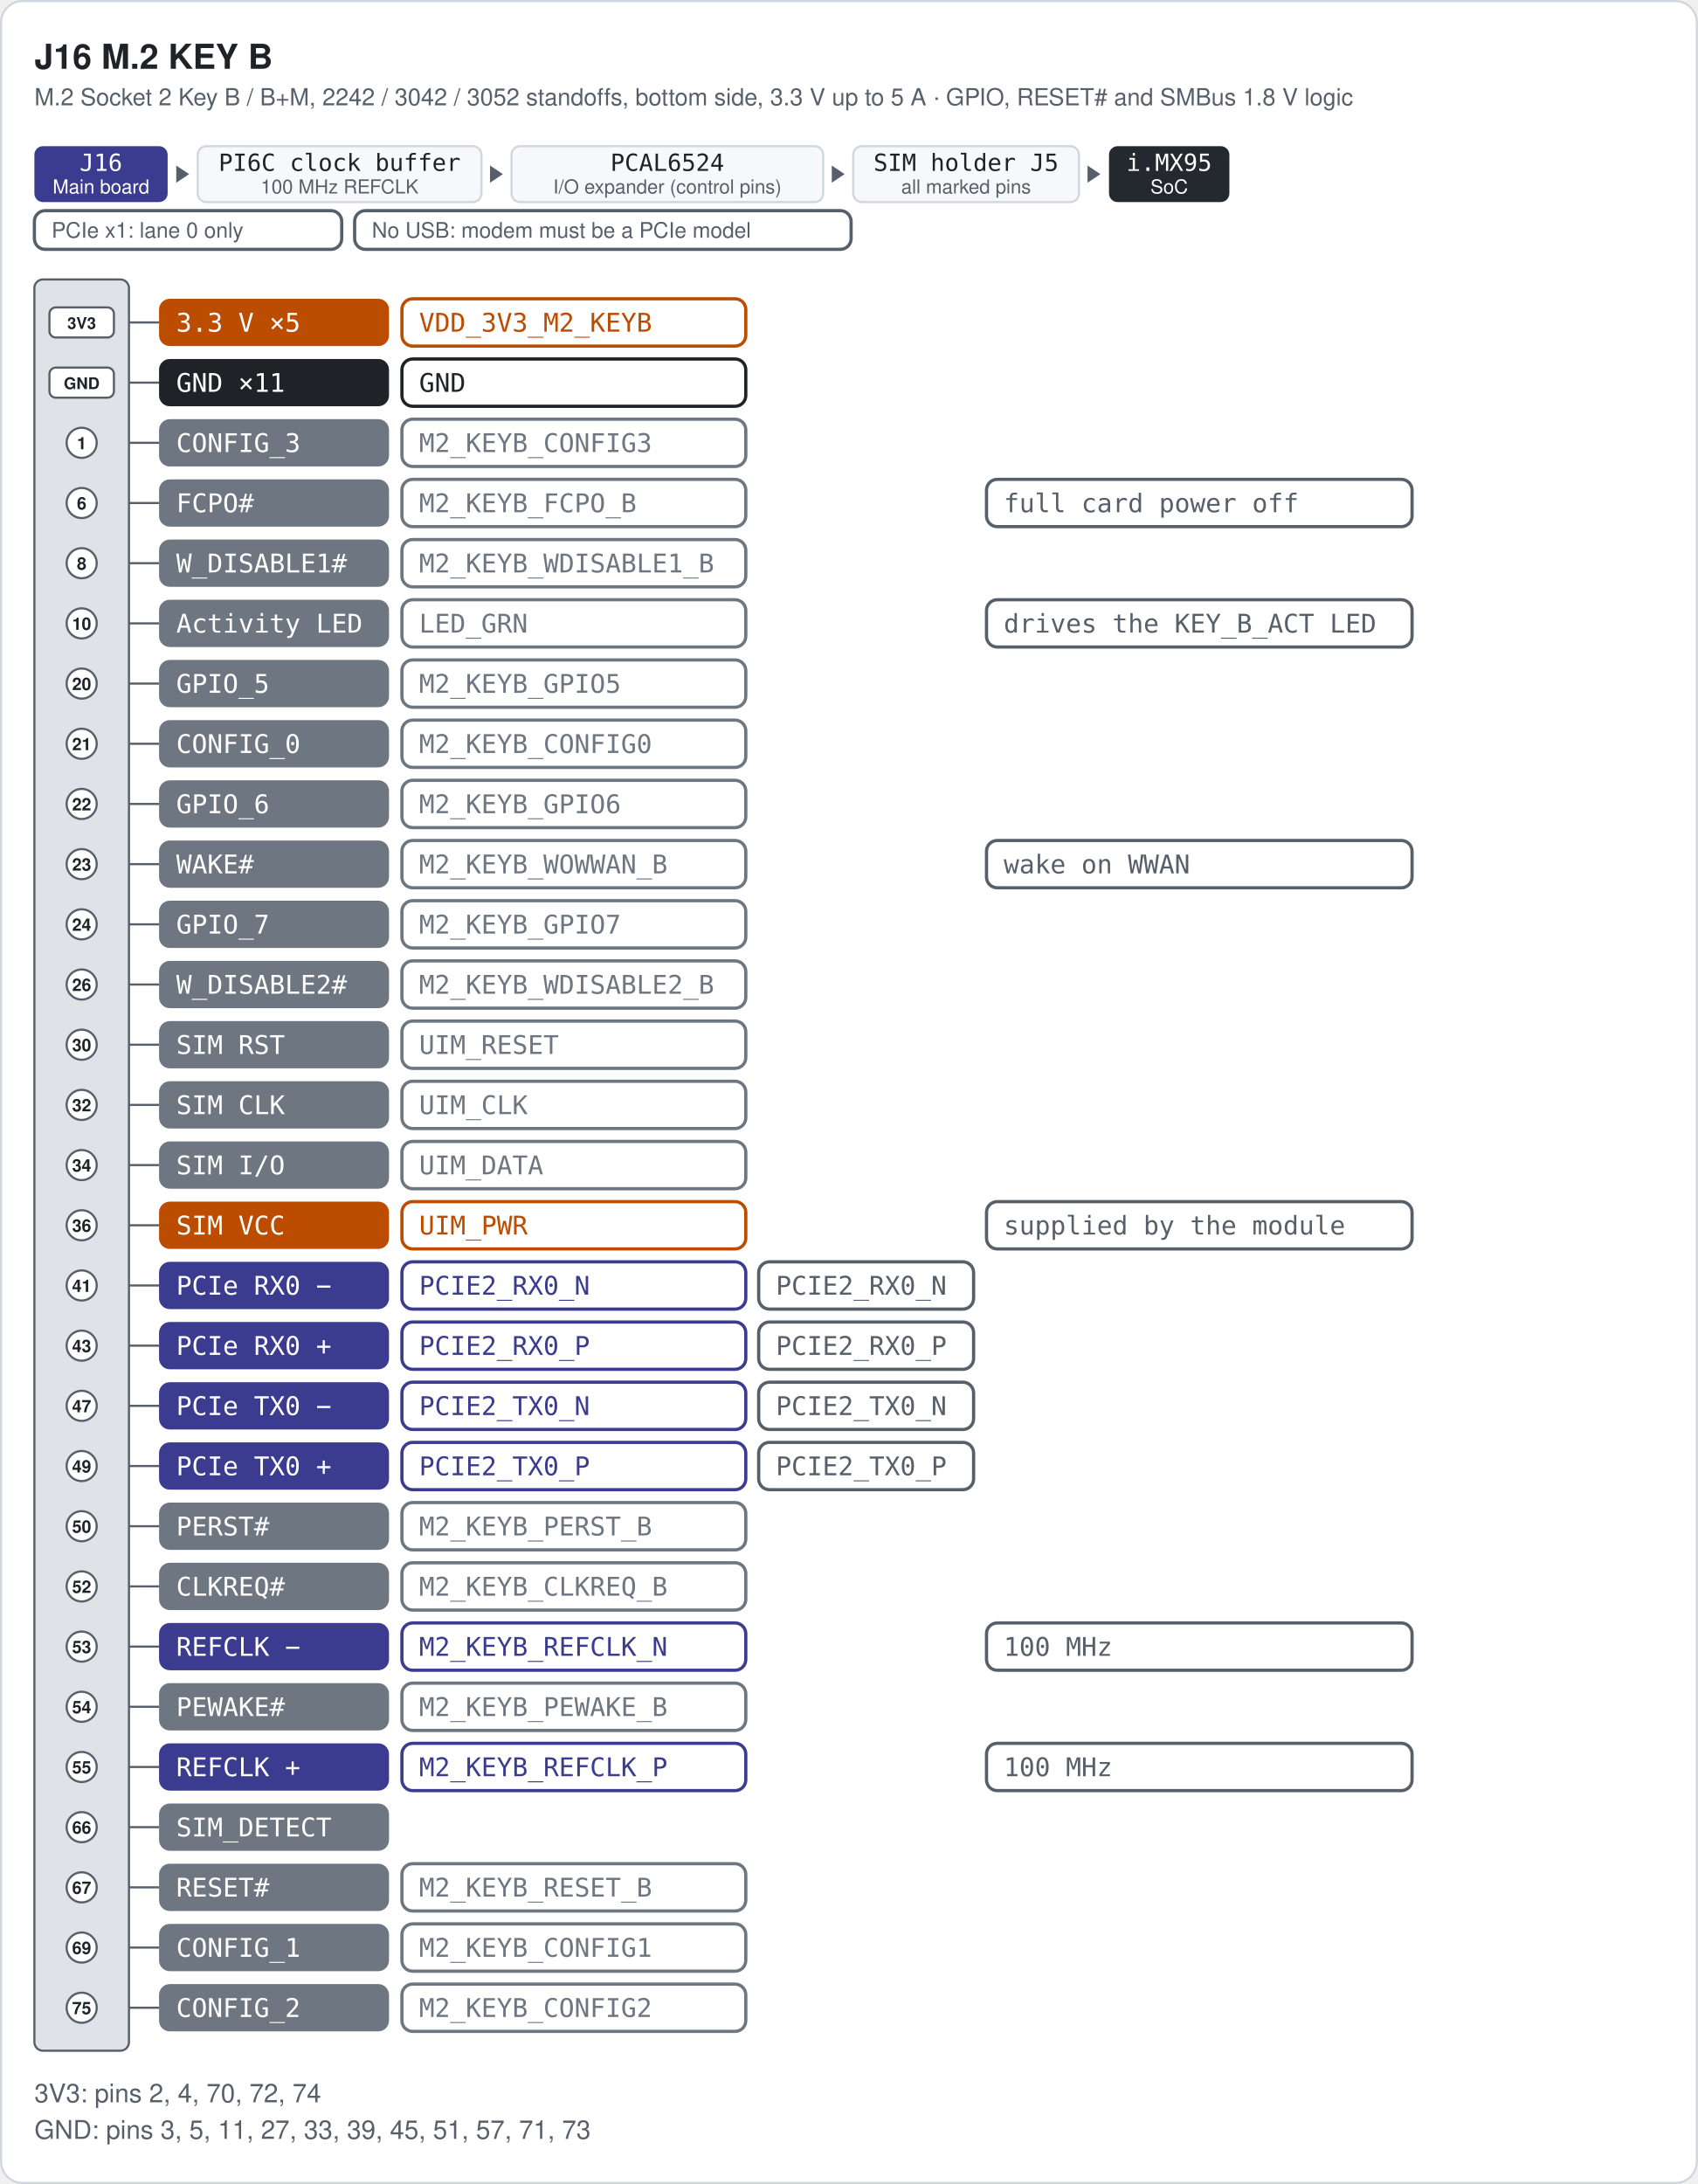
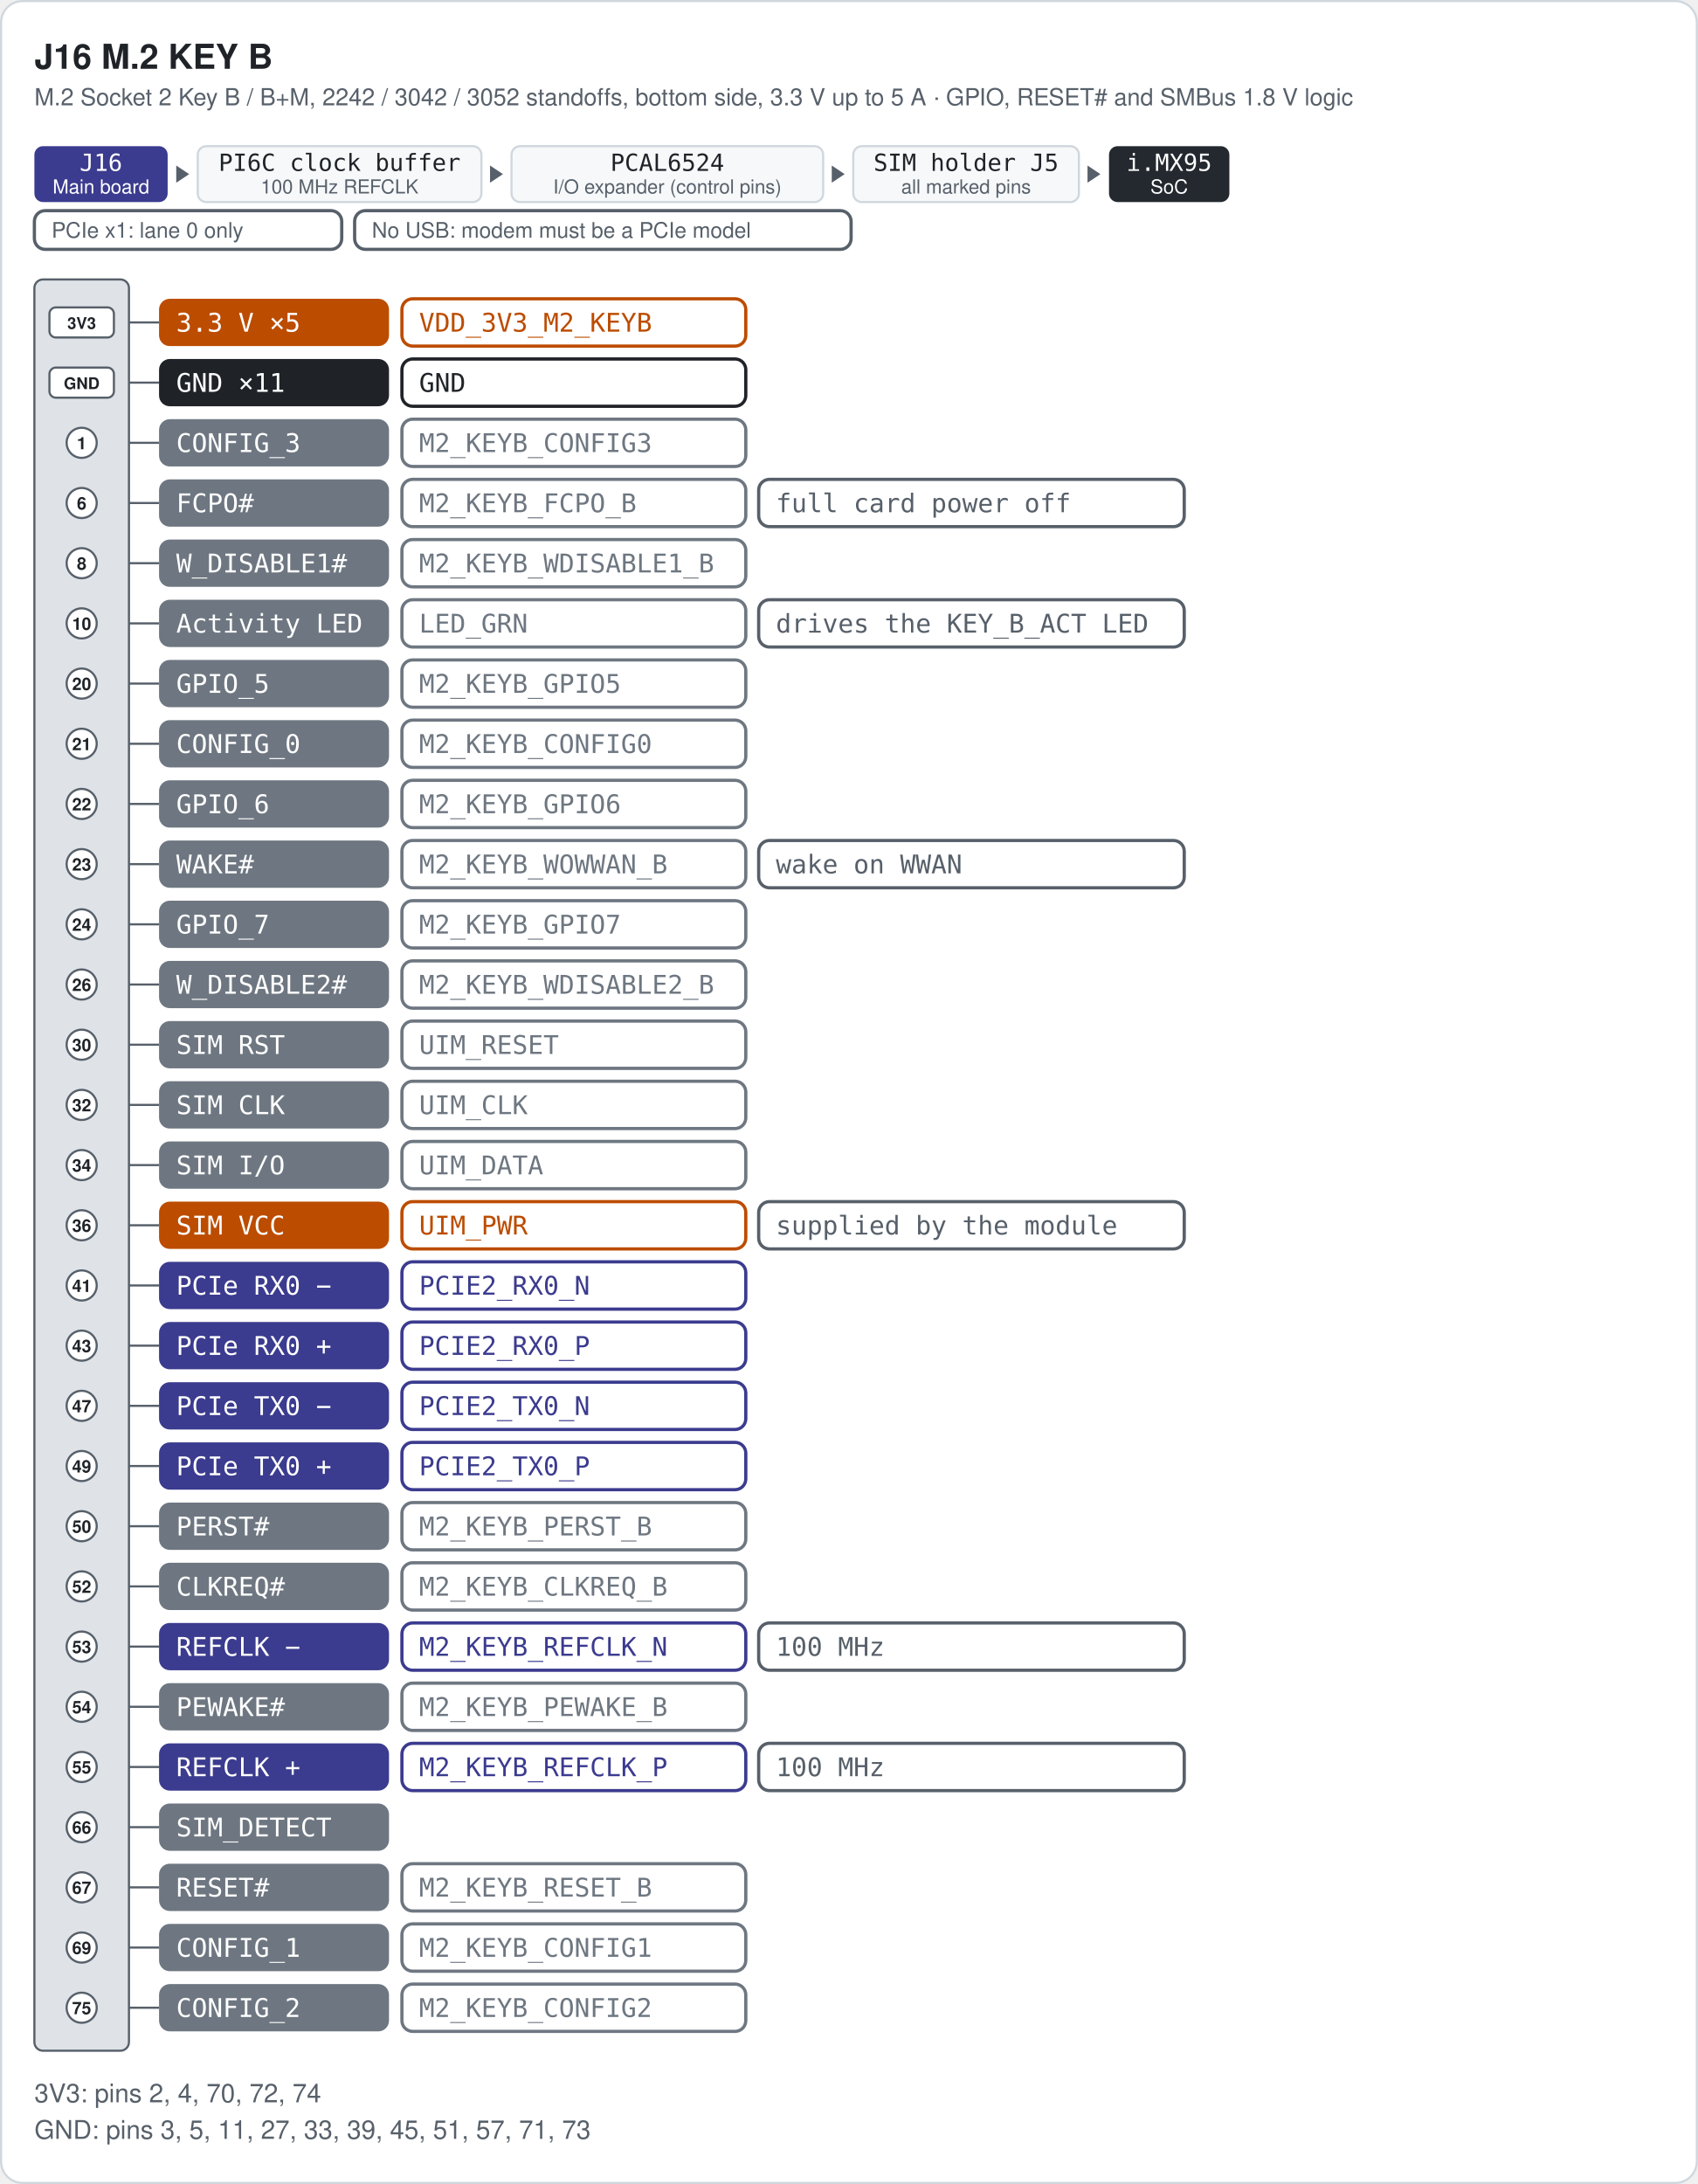
<svg xmlns="http://www.w3.org/2000/svg" width="790" height="1016" viewBox="0 0 790 1016" data-theme="light" data-conn="main/J16" data-cat="pcie" data-fill="#3b3b8f" data-heading="main-j16-m2-key-b">
  <rect x="0.5" y="0.5" width="789" height="1015" rx="10" fill="#ffffff" stroke="#d0d7de" />
  <text x="16" y="32" font-family="'IBM Plex Sans', -apple-system, 'Segoe UI', Helvetica, Arial, sans-serif" font-size="16" font-weight="700" fill="#1f2328">J16 M.2 KEY B</text>
  <text x="16" y="49" font-family="'IBM Plex Sans', -apple-system, 'Segoe UI', Helvetica, Arial, sans-serif" font-size="11" fill="#57606a">M.2 Socket 2 Key B / B+M, 2242 / 3042 / 3052 standoffs, bottom side, 3.3 V up to 5 A · GPIO, RESET# and SMBus 1.8 V logic</text>
  <rect x="16" y="68" width="62" height="26" rx="4" fill="#3b3b8f" />
  <text x="47.0" y="79.5" text-anchor="middle" font-family="'IBM Plex Mono', ui-monospace, SFMono-Regular, Menlo, Consolas, monospace" font-size="11" font-weight="500" fill="#ffffff">J16</text>
  <text x="47.0" y="90" text-anchor="middle" font-family="'IBM Plex Sans', -apple-system, 'Segoe UI', Helvetica, Arial, sans-serif" font-size="9" fill="#ffffff">Main board</text>
  <path d="M82 77 l6 4 l-6 4z" fill="#57606a" />
  <rect x="92" y="68" width="132" height="26" rx="4" fill="#f6f8fa" stroke="#d0d7de" />
  <text x="158.0" y="79.5" text-anchor="middle" font-family="'IBM Plex Mono', ui-monospace, SFMono-Regular, Menlo, Consolas, monospace" font-size="11" font-weight="500" fill="#1f2328">PI6C clock buffer</text>
  <text x="158.0" y="90" text-anchor="middle" font-family="'IBM Plex Sans', -apple-system, 'Segoe UI', Helvetica, Arial, sans-serif" font-size="9" fill="#57606a">100 MHz REFCLK</text>
  <path d="M228 77 l6 4 l-6 4z" fill="#57606a" />
  <rect x="238" y="68" width="145" height="26" rx="4" fill="#f6f8fa" stroke="#d0d7de" />
  <text x="310.5" y="79.5" text-anchor="middle" font-family="'IBM Plex Mono', ui-monospace, SFMono-Regular, Menlo, Consolas, monospace" font-size="11" font-weight="500" fill="#1f2328">PCAL6524</text>
  <text x="310.5" y="90" text-anchor="middle" font-family="'IBM Plex Sans', -apple-system, 'Segoe UI', Helvetica, Arial, sans-serif" font-size="9" fill="#57606a">I/O expander (control pins)</text>
  <path d="M387 77 l6 4 l-6 4z" fill="#57606a" />
  <rect x="397" y="68" width="105" height="26" rx="4" fill="#f6f8fa" stroke="#d0d7de" />
  <text x="449.5" y="79.5" text-anchor="middle" font-family="'IBM Plex Mono', ui-monospace, SFMono-Regular, Menlo, Consolas, monospace" font-size="11" font-weight="500" fill="#1f2328">SIM holder J5</text>
  <text x="449.5" y="90" text-anchor="middle" font-family="'IBM Plex Sans', -apple-system, 'Segoe UI', Helvetica, Arial, sans-serif" font-size="9" fill="#57606a">all marked pins</text>
  <path d="M506 77 l6 4 l-6 4z" fill="#57606a" />
  <rect x="516" y="68" width="56" height="26" rx="4" fill="#24292f" />
  <text x="544.0" y="79.5" text-anchor="middle" font-family="'IBM Plex Mono', ui-monospace, SFMono-Regular, Menlo, Consolas, monospace" font-size="11" font-weight="500" fill="#ffffff">i.MX95</text>
  <text x="544.0" y="90" text-anchor="middle" font-family="'IBM Plex Sans', -apple-system, 'Segoe UI', Helvetica, Arial, sans-serif" font-size="9" fill="#ffffff">SoC</text>
  <rect x="16" y="98" width="143" height="18" rx="5" fill="none" stroke="#57606a" stroke-width="1.5" />
  <text x="24" y="110.6" font-family="'IBM Plex Sans', -apple-system, 'Segoe UI', Helvetica, Arial, sans-serif" font-size="10" font-weight="500" fill="#57606a">PCIe x1: lane 0 only</text>
  <rect x="165" y="98" width="231" height="18" rx="5" fill="none" stroke="#57606a" stroke-width="1.5" />
  <text x="173" y="110.6" font-family="'IBM Plex Sans', -apple-system, 'Segoe UI', Helvetica, Arial, sans-serif" font-size="10" font-weight="500" fill="#57606a">No USB: modem must be a PCIe model</text>
  <rect x="16" y="130" width="44" height="824" rx="4" fill="#dfe3e8" stroke="#57606a" />
  <g id="main-J16-pin-3V3" data-pin="3V3">
    <rect x="23.0" y="143.0" width="30" height="14" rx="3" fill="#ffffff" stroke="#57606a" />
    <text x="38.0" y="153.0" text-anchor="middle" font-family="'IBM Plex Sans', -apple-system, 'Segoe UI', Helvetica, Arial, sans-serif" font-size="7.5" font-weight="700" fill="#1f2328">3V3</text>
    <line x1="60" y1="150.0" x2="74" y2="150.0" stroke="#57606a" stroke-width="1" />
    <rect x="74" y="139.0" width="107" height="22" rx="5" fill="#bc4c00" />
    <text x="82" y="154.3" font-family="'IBM Plex Mono', ui-monospace, SFMono-Regular, Menlo, Consolas, monospace" font-size="12" font-weight="500" fill="#ffffff">3.3 V ×5</text>
    <rect x="187" y="139.0" width="160" height="22" rx="5" fill="none" stroke="#bc4c00" stroke-width="1.5" />
    <text x="195" y="154.3" font-family="'IBM Plex Mono', ui-monospace, SFMono-Regular, Menlo, Consolas, monospace" font-size="12" font-weight="500" fill="#bc4c00">VDD_3V3_M2_KEYB</text>
  </g>
  <g id="main-J16-pin-GND" data-pin="GND">
    <rect x="23.0" y="171.0" width="30" height="14" rx="3" fill="#ffffff" stroke="#57606a" />
    <text x="38.0" y="181.0" text-anchor="middle" font-family="'IBM Plex Sans', -apple-system, 'Segoe UI', Helvetica, Arial, sans-serif" font-size="7.5" font-weight="700" fill="#1f2328">GND</text>
    <line x1="60" y1="178.0" x2="74" y2="178.0" stroke="#57606a" stroke-width="1" />
    <rect x="74" y="167.0" width="107" height="22" rx="5" fill="#1f2328" />
    <text x="82" y="182.3" font-family="'IBM Plex Mono', ui-monospace, SFMono-Regular, Menlo, Consolas, monospace" font-size="12" font-weight="500" fill="#ffffff">GND ×11</text>
    <rect x="187" y="167.0" width="160" height="22" rx="5" fill="none" stroke="#1f2328" stroke-width="1.5" />
    <text x="195" y="182.3" font-family="'IBM Plex Mono', ui-monospace, SFMono-Regular, Menlo, Consolas, monospace" font-size="12" font-weight="500" fill="#1f2328">GND</text>
  </g>
  <g id="main-J16-pin-1" data-pin="1">
    <circle cx="38.0" cy="206.0" r="7" fill="#ffffff" stroke="#57606a" />
    <text x="38.0" y="209.0" text-anchor="middle" font-family="'IBM Plex Sans', -apple-system, 'Segoe UI', Helvetica, Arial, sans-serif" font-size="8" font-weight="600" fill="#1f2328">1</text>
    <line x1="60" y1="206.0" x2="74" y2="206.0" stroke="#57606a" stroke-width="1" />
    <rect x="74" y="195.0" width="107" height="22" rx="5" fill="#6e7781" />
    <text x="82" y="210.3" font-family="'IBM Plex Mono', ui-monospace, SFMono-Regular, Menlo, Consolas, monospace" font-size="12" font-weight="500" fill="#ffffff">CONFIG_3</text>
    <rect x="187" y="195.0" width="160" height="22" rx="5" fill="none" stroke="#6e7781" stroke-width="1.5" />
    <text x="195" y="210.3" font-family="'IBM Plex Mono', ui-monospace, SFMono-Regular, Menlo, Consolas, monospace" font-size="12" font-weight="500" fill="#6e7781">M2_KEYB_CONFIG3</text>
  </g>
  <g id="main-J16-pin-6" data-pin="6">
    <circle cx="38.0" cy="234.0" r="7" fill="#ffffff" stroke="#57606a" />
    <text x="38.0" y="237.0" text-anchor="middle" font-family="'IBM Plex Sans', -apple-system, 'Segoe UI', Helvetica, Arial, sans-serif" font-size="8" font-weight="600" fill="#1f2328">6</text>
    <line x1="60" y1="234.0" x2="74" y2="234.0" stroke="#57606a" stroke-width="1" />
    <rect x="74" y="223.0" width="107" height="22" rx="5" fill="#6e7781" />
    <text x="82" y="238.3" font-family="'IBM Plex Mono', ui-monospace, SFMono-Regular, Menlo, Consolas, monospace" font-size="12" font-weight="500" fill="#ffffff">FCPO#</text>
    <rect x="187" y="223.0" width="160" height="22" rx="5" fill="none" stroke="#6e7781" stroke-width="1.5" />
    <text x="195" y="238.3" font-family="'IBM Plex Mono', ui-monospace, SFMono-Regular, Menlo, Consolas, monospace" font-size="12" font-weight="500" fill="#6e7781">M2_KEYB_FCPO_B</text>
-     <rect x="459" y="223.0" width="198" height="22" rx="5" fill="none" stroke="#57606a" stroke-width="1.5" />
-     <text x="467" y="238.3" font-family="'IBM Plex Mono', ui-monospace, SFMono-Regular, Menlo, Consolas, monospace" font-size="12" font-weight="500" fill="#57606a">full card power off</text>
+     <rect x="353" y="223.0" width="198" height="22" rx="5" fill="none" stroke="#57606a" stroke-width="1.5" />
+     <text x="361" y="238.3" font-family="'IBM Plex Mono', ui-monospace, SFMono-Regular, Menlo, Consolas, monospace" font-size="12" font-weight="500" fill="#57606a">full card power off</text>
  </g>
  <g id="main-J16-pin-8" data-pin="8">
    <circle cx="38.0" cy="262.0" r="7" fill="#ffffff" stroke="#57606a" />
    <text x="38.0" y="265.0" text-anchor="middle" font-family="'IBM Plex Sans', -apple-system, 'Segoe UI', Helvetica, Arial, sans-serif" font-size="8" font-weight="600" fill="#1f2328">8</text>
    <line x1="60" y1="262.0" x2="74" y2="262.0" stroke="#57606a" stroke-width="1" />
    <rect x="74" y="251.0" width="107" height="22" rx="5" fill="#6e7781" />
    <text x="82" y="266.3" font-family="'IBM Plex Mono', ui-monospace, SFMono-Regular, Menlo, Consolas, monospace" font-size="12" font-weight="500" fill="#ffffff">W_DISABLE1#</text>
    <rect x="187" y="251.0" width="160" height="22" rx="5" fill="none" stroke="#6e7781" stroke-width="1.5" />
    <text x="195" y="266.3" font-family="'IBM Plex Mono', ui-monospace, SFMono-Regular, Menlo, Consolas, monospace" font-size="12" font-weight="500" fill="#6e7781">M2_KEYB_WDISABLE1_B</text>
  </g>
  <g id="main-J16-pin-10" data-pin="10">
    <circle cx="38.0" cy="290.0" r="7" fill="#ffffff" stroke="#57606a" />
    <text x="38.0" y="293.0" text-anchor="middle" font-family="'IBM Plex Sans', -apple-system, 'Segoe UI', Helvetica, Arial, sans-serif" font-size="8" font-weight="600" fill="#1f2328">10</text>
    <line x1="60" y1="290.0" x2="74" y2="290.0" stroke="#57606a" stroke-width="1" />
    <rect x="74" y="279.0" width="107" height="22" rx="5" fill="#6e7781" />
    <text x="82" y="294.3" font-family="'IBM Plex Mono', ui-monospace, SFMono-Regular, Menlo, Consolas, monospace" font-size="12" font-weight="500" fill="#ffffff">Activity LED</text>
    <rect x="187" y="279.0" width="160" height="22" rx="5" fill="none" stroke="#6e7781" stroke-width="1.5" />
    <text x="195" y="294.3" font-family="'IBM Plex Mono', ui-monospace, SFMono-Regular, Menlo, Consolas, monospace" font-size="12" font-weight="500" fill="#6e7781">LED_GRN</text>
-     <rect x="459" y="279.0" width="198" height="22" rx="5" fill="none" stroke="#57606a" stroke-width="1.5" />
-     <text x="467" y="294.3" font-family="'IBM Plex Mono', ui-monospace, SFMono-Regular, Menlo, Consolas, monospace" font-size="12" font-weight="500" fill="#57606a">drives the KEY_B_ACT LED</text>
+     <rect x="353" y="279.0" width="198" height="22" rx="5" fill="none" stroke="#57606a" stroke-width="1.5" />
+     <text x="361" y="294.3" font-family="'IBM Plex Mono', ui-monospace, SFMono-Regular, Menlo, Consolas, monospace" font-size="12" font-weight="500" fill="#57606a">drives the KEY_B_ACT LED</text>
  </g>
  <g id="main-J16-pin-20" data-pin="20">
    <circle cx="38.0" cy="318.0" r="7" fill="#ffffff" stroke="#57606a" />
    <text x="38.0" y="321.0" text-anchor="middle" font-family="'IBM Plex Sans', -apple-system, 'Segoe UI', Helvetica, Arial, sans-serif" font-size="8" font-weight="600" fill="#1f2328">20</text>
    <line x1="60" y1="318.0" x2="74" y2="318.0" stroke="#57606a" stroke-width="1" />
    <rect x="74" y="307.0" width="107" height="22" rx="5" fill="#6e7781" />
    <text x="82" y="322.3" font-family="'IBM Plex Mono', ui-monospace, SFMono-Regular, Menlo, Consolas, monospace" font-size="12" font-weight="500" fill="#ffffff">GPIO_5</text>
    <rect x="187" y="307.0" width="160" height="22" rx="5" fill="none" stroke="#6e7781" stroke-width="1.5" />
    <text x="195" y="322.3" font-family="'IBM Plex Mono', ui-monospace, SFMono-Regular, Menlo, Consolas, monospace" font-size="12" font-weight="500" fill="#6e7781">M2_KEYB_GPIO5</text>
  </g>
  <g id="main-J16-pin-21" data-pin="21">
    <circle cx="38.0" cy="346.0" r="7" fill="#ffffff" stroke="#57606a" />
    <text x="38.0" y="349.0" text-anchor="middle" font-family="'IBM Plex Sans', -apple-system, 'Segoe UI', Helvetica, Arial, sans-serif" font-size="8" font-weight="600" fill="#1f2328">21</text>
    <line x1="60" y1="346.0" x2="74" y2="346.0" stroke="#57606a" stroke-width="1" />
    <rect x="74" y="335.0" width="107" height="22" rx="5" fill="#6e7781" />
    <text x="82" y="350.3" font-family="'IBM Plex Mono', ui-monospace, SFMono-Regular, Menlo, Consolas, monospace" font-size="12" font-weight="500" fill="#ffffff">CONFIG_0</text>
    <rect x="187" y="335.0" width="160" height="22" rx="5" fill="none" stroke="#6e7781" stroke-width="1.5" />
    <text x="195" y="350.3" font-family="'IBM Plex Mono', ui-monospace, SFMono-Regular, Menlo, Consolas, monospace" font-size="12" font-weight="500" fill="#6e7781">M2_KEYB_CONFIG0</text>
  </g>
  <g id="main-J16-pin-22" data-pin="22">
    <circle cx="38.0" cy="374.0" r="7" fill="#ffffff" stroke="#57606a" />
    <text x="38.0" y="377.0" text-anchor="middle" font-family="'IBM Plex Sans', -apple-system, 'Segoe UI', Helvetica, Arial, sans-serif" font-size="8" font-weight="600" fill="#1f2328">22</text>
    <line x1="60" y1="374.0" x2="74" y2="374.0" stroke="#57606a" stroke-width="1" />
    <rect x="74" y="363.0" width="107" height="22" rx="5" fill="#6e7781" />
    <text x="82" y="378.3" font-family="'IBM Plex Mono', ui-monospace, SFMono-Regular, Menlo, Consolas, monospace" font-size="12" font-weight="500" fill="#ffffff">GPIO_6</text>
    <rect x="187" y="363.0" width="160" height="22" rx="5" fill="none" stroke="#6e7781" stroke-width="1.5" />
    <text x="195" y="378.3" font-family="'IBM Plex Mono', ui-monospace, SFMono-Regular, Menlo, Consolas, monospace" font-size="12" font-weight="500" fill="#6e7781">M2_KEYB_GPIO6</text>
  </g>
  <g id="main-J16-pin-23" data-pin="23">
    <circle cx="38.0" cy="402.0" r="7" fill="#ffffff" stroke="#57606a" />
    <text x="38.0" y="405.0" text-anchor="middle" font-family="'IBM Plex Sans', -apple-system, 'Segoe UI', Helvetica, Arial, sans-serif" font-size="8" font-weight="600" fill="#1f2328">23</text>
    <line x1="60" y1="402.0" x2="74" y2="402.0" stroke="#57606a" stroke-width="1" />
    <rect x="74" y="391.0" width="107" height="22" rx="5" fill="#6e7781" />
    <text x="82" y="406.3" font-family="'IBM Plex Mono', ui-monospace, SFMono-Regular, Menlo, Consolas, monospace" font-size="12" font-weight="500" fill="#ffffff">WAKE#</text>
    <rect x="187" y="391.0" width="160" height="22" rx="5" fill="none" stroke="#6e7781" stroke-width="1.5" />
    <text x="195" y="406.3" font-family="'IBM Plex Mono', ui-monospace, SFMono-Regular, Menlo, Consolas, monospace" font-size="12" font-weight="500" fill="#6e7781">M2_KEYB_WOWWAN_B</text>
-     <rect x="459" y="391.0" width="198" height="22" rx="5" fill="none" stroke="#57606a" stroke-width="1.5" />
-     <text x="467" y="406.3" font-family="'IBM Plex Mono', ui-monospace, SFMono-Regular, Menlo, Consolas, monospace" font-size="12" font-weight="500" fill="#57606a">wake on WWAN</text>
+     <rect x="353" y="391.0" width="198" height="22" rx="5" fill="none" stroke="#57606a" stroke-width="1.5" />
+     <text x="361" y="406.3" font-family="'IBM Plex Mono', ui-monospace, SFMono-Regular, Menlo, Consolas, monospace" font-size="12" font-weight="500" fill="#57606a">wake on WWAN</text>
  </g>
  <g id="main-J16-pin-24" data-pin="24">
    <circle cx="38.0" cy="430.0" r="7" fill="#ffffff" stroke="#57606a" />
    <text x="38.0" y="433.0" text-anchor="middle" font-family="'IBM Plex Sans', -apple-system, 'Segoe UI', Helvetica, Arial, sans-serif" font-size="8" font-weight="600" fill="#1f2328">24</text>
    <line x1="60" y1="430.0" x2="74" y2="430.0" stroke="#57606a" stroke-width="1" />
    <rect x="74" y="419.0" width="107" height="22" rx="5" fill="#6e7781" />
    <text x="82" y="434.3" font-family="'IBM Plex Mono', ui-monospace, SFMono-Regular, Menlo, Consolas, monospace" font-size="12" font-weight="500" fill="#ffffff">GPIO_7</text>
    <rect x="187" y="419.0" width="160" height="22" rx="5" fill="none" stroke="#6e7781" stroke-width="1.5" />
    <text x="195" y="434.3" font-family="'IBM Plex Mono', ui-monospace, SFMono-Regular, Menlo, Consolas, monospace" font-size="12" font-weight="500" fill="#6e7781">M2_KEYB_GPIO7</text>
  </g>
  <g id="main-J16-pin-26" data-pin="26">
    <circle cx="38.0" cy="458.0" r="7" fill="#ffffff" stroke="#57606a" />
    <text x="38.0" y="461.0" text-anchor="middle" font-family="'IBM Plex Sans', -apple-system, 'Segoe UI', Helvetica, Arial, sans-serif" font-size="8" font-weight="600" fill="#1f2328">26</text>
    <line x1="60" y1="458.0" x2="74" y2="458.0" stroke="#57606a" stroke-width="1" />
    <rect x="74" y="447.0" width="107" height="22" rx="5" fill="#6e7781" />
    <text x="82" y="462.3" font-family="'IBM Plex Mono', ui-monospace, SFMono-Regular, Menlo, Consolas, monospace" font-size="12" font-weight="500" fill="#ffffff">W_DISABLE2#</text>
    <rect x="187" y="447.0" width="160" height="22" rx="5" fill="none" stroke="#6e7781" stroke-width="1.5" />
    <text x="195" y="462.3" font-family="'IBM Plex Mono', ui-monospace, SFMono-Regular, Menlo, Consolas, monospace" font-size="12" font-weight="500" fill="#6e7781">M2_KEYB_WDISABLE2_B</text>
  </g>
  <g id="main-J16-pin-30" data-pin="30">
    <circle cx="38.0" cy="486.0" r="7" fill="#ffffff" stroke="#57606a" />
    <text x="38.0" y="489.0" text-anchor="middle" font-family="'IBM Plex Sans', -apple-system, 'Segoe UI', Helvetica, Arial, sans-serif" font-size="8" font-weight="600" fill="#1f2328">30</text>
    <line x1="60" y1="486.0" x2="74" y2="486.0" stroke="#57606a" stroke-width="1" />
    <rect x="74" y="475.0" width="107" height="22" rx="5" fill="#6e7781" />
    <text x="82" y="490.3" font-family="'IBM Plex Mono', ui-monospace, SFMono-Regular, Menlo, Consolas, monospace" font-size="12" font-weight="500" fill="#ffffff">SIM RST</text>
    <rect x="187" y="475.0" width="160" height="22" rx="5" fill="none" stroke="#6e7781" stroke-width="1.5" />
    <text x="195" y="490.3" font-family="'IBM Plex Mono', ui-monospace, SFMono-Regular, Menlo, Consolas, monospace" font-size="12" font-weight="500" fill="#6e7781">UIM_RESET</text>
  </g>
  <g id="main-J16-pin-32" data-pin="32">
    <circle cx="38.0" cy="514.0" r="7" fill="#ffffff" stroke="#57606a" />
    <text x="38.0" y="517.0" text-anchor="middle" font-family="'IBM Plex Sans', -apple-system, 'Segoe UI', Helvetica, Arial, sans-serif" font-size="8" font-weight="600" fill="#1f2328">32</text>
    <line x1="60" y1="514.0" x2="74" y2="514.0" stroke="#57606a" stroke-width="1" />
    <rect x="74" y="503.0" width="107" height="22" rx="5" fill="#6e7781" />
    <text x="82" y="518.3" font-family="'IBM Plex Mono', ui-monospace, SFMono-Regular, Menlo, Consolas, monospace" font-size="12" font-weight="500" fill="#ffffff">SIM CLK</text>
    <rect x="187" y="503.0" width="160" height="22" rx="5" fill="none" stroke="#6e7781" stroke-width="1.5" />
    <text x="195" y="518.3" font-family="'IBM Plex Mono', ui-monospace, SFMono-Regular, Menlo, Consolas, monospace" font-size="12" font-weight="500" fill="#6e7781">UIM_CLK</text>
  </g>
  <g id="main-J16-pin-34" data-pin="34">
    <circle cx="38.0" cy="542.0" r="7" fill="#ffffff" stroke="#57606a" />
    <text x="38.0" y="545.0" text-anchor="middle" font-family="'IBM Plex Sans', -apple-system, 'Segoe UI', Helvetica, Arial, sans-serif" font-size="8" font-weight="600" fill="#1f2328">34</text>
    <line x1="60" y1="542.0" x2="74" y2="542.0" stroke="#57606a" stroke-width="1" />
    <rect x="74" y="531.0" width="107" height="22" rx="5" fill="#6e7781" />
    <text x="82" y="546.3" font-family="'IBM Plex Mono', ui-monospace, SFMono-Regular, Menlo, Consolas, monospace" font-size="12" font-weight="500" fill="#ffffff">SIM I/O</text>
    <rect x="187" y="531.0" width="160" height="22" rx="5" fill="none" stroke="#6e7781" stroke-width="1.5" />
    <text x="195" y="546.3" font-family="'IBM Plex Mono', ui-monospace, SFMono-Regular, Menlo, Consolas, monospace" font-size="12" font-weight="500" fill="#6e7781">UIM_DATA</text>
  </g>
  <g id="main-J16-pin-36" data-pin="36">
    <circle cx="38.0" cy="570.0" r="7" fill="#ffffff" stroke="#57606a" />
    <text x="38.0" y="573.0" text-anchor="middle" font-family="'IBM Plex Sans', -apple-system, 'Segoe UI', Helvetica, Arial, sans-serif" font-size="8" font-weight="600" fill="#1f2328">36</text>
    <line x1="60" y1="570.0" x2="74" y2="570.0" stroke="#57606a" stroke-width="1" />
    <rect x="74" y="559.0" width="107" height="22" rx="5" fill="#bc4c00" />
    <text x="82" y="574.3" font-family="'IBM Plex Mono', ui-monospace, SFMono-Regular, Menlo, Consolas, monospace" font-size="12" font-weight="500" fill="#ffffff">SIM VCC</text>
    <rect x="187" y="559.0" width="160" height="22" rx="5" fill="none" stroke="#bc4c00" stroke-width="1.5" />
    <text x="195" y="574.3" font-family="'IBM Plex Mono', ui-monospace, SFMono-Regular, Menlo, Consolas, monospace" font-size="12" font-weight="500" fill="#bc4c00">UIM_PWR</text>
-     <rect x="459" y="559.0" width="198" height="22" rx="5" fill="none" stroke="#57606a" stroke-width="1.5" />
-     <text x="467" y="574.3" font-family="'IBM Plex Mono', ui-monospace, SFMono-Regular, Menlo, Consolas, monospace" font-size="12" font-weight="500" fill="#57606a">supplied by the module</text>
+     <rect x="353" y="559.0" width="198" height="22" rx="5" fill="none" stroke="#57606a" stroke-width="1.5" />
+     <text x="361" y="574.3" font-family="'IBM Plex Mono', ui-monospace, SFMono-Regular, Menlo, Consolas, monospace" font-size="12" font-weight="500" fill="#57606a">supplied by the module</text>
  </g>
  <g id="main-J16-pin-41" data-pin="41">
    <circle cx="38.0" cy="598.0" r="7" fill="#ffffff" stroke="#57606a" />
    <text x="38.0" y="601.0" text-anchor="middle" font-family="'IBM Plex Sans', -apple-system, 'Segoe UI', Helvetica, Arial, sans-serif" font-size="8" font-weight="600" fill="#1f2328">41</text>
    <line x1="60" y1="598.0" x2="74" y2="598.0" stroke="#57606a" stroke-width="1" />
    <rect x="74" y="587.0" width="107" height="22" rx="5" fill="#3b3b8f" />
    <text x="82" y="602.3" font-family="'IBM Plex Mono', ui-monospace, SFMono-Regular, Menlo, Consolas, monospace" font-size="12" font-weight="500" fill="#ffffff">PCIe RX0 −</text>
    <rect x="187" y="587.0" width="160" height="22" rx="5" fill="none" stroke="#3b3b8f" stroke-width="1.5" />
    <text x="195" y="602.3" font-family="'IBM Plex Mono', ui-monospace, SFMono-Regular, Menlo, Consolas, monospace" font-size="12" font-weight="500" fill="#3b3b8f">PCIE2_RX0_N</text>
-     <rect x="353" y="587.0" width="100" height="22" rx="5" fill="none" stroke="#57606a" stroke-width="1.5" />
-     <text x="361" y="602.3" font-family="'IBM Plex Mono', ui-monospace, SFMono-Regular, Menlo, Consolas, monospace" font-size="12" font-weight="500" fill="#57606a">PCIE2_RX0_N</text>
  </g>
  <g id="main-J16-pin-43" data-pin="43">
    <circle cx="38.0" cy="626.0" r="7" fill="#ffffff" stroke="#57606a" />
    <text x="38.0" y="629.0" text-anchor="middle" font-family="'IBM Plex Sans', -apple-system, 'Segoe UI', Helvetica, Arial, sans-serif" font-size="8" font-weight="600" fill="#1f2328">43</text>
    <line x1="60" y1="626.0" x2="74" y2="626.0" stroke="#57606a" stroke-width="1" />
    <rect x="74" y="615.0" width="107" height="22" rx="5" fill="#3b3b8f" />
    <text x="82" y="630.3" font-family="'IBM Plex Mono', ui-monospace, SFMono-Regular, Menlo, Consolas, monospace" font-size="12" font-weight="500" fill="#ffffff">PCIe RX0 +</text>
    <rect x="187" y="615.0" width="160" height="22" rx="5" fill="none" stroke="#3b3b8f" stroke-width="1.5" />
    <text x="195" y="630.3" font-family="'IBM Plex Mono', ui-monospace, SFMono-Regular, Menlo, Consolas, monospace" font-size="12" font-weight="500" fill="#3b3b8f">PCIE2_RX0_P</text>
-     <rect x="353" y="615.0" width="100" height="22" rx="5" fill="none" stroke="#57606a" stroke-width="1.5" />
-     <text x="361" y="630.3" font-family="'IBM Plex Mono', ui-monospace, SFMono-Regular, Menlo, Consolas, monospace" font-size="12" font-weight="500" fill="#57606a">PCIE2_RX0_P</text>
  </g>
  <g id="main-J16-pin-47" data-pin="47">
    <circle cx="38.0" cy="654.0" r="7" fill="#ffffff" stroke="#57606a" />
    <text x="38.0" y="657.0" text-anchor="middle" font-family="'IBM Plex Sans', -apple-system, 'Segoe UI', Helvetica, Arial, sans-serif" font-size="8" font-weight="600" fill="#1f2328">47</text>
    <line x1="60" y1="654.0" x2="74" y2="654.0" stroke="#57606a" stroke-width="1" />
    <rect x="74" y="643.0" width="107" height="22" rx="5" fill="#3b3b8f" />
    <text x="82" y="658.3" font-family="'IBM Plex Mono', ui-monospace, SFMono-Regular, Menlo, Consolas, monospace" font-size="12" font-weight="500" fill="#ffffff">PCIe TX0 −</text>
    <rect x="187" y="643.0" width="160" height="22" rx="5" fill="none" stroke="#3b3b8f" stroke-width="1.5" />
    <text x="195" y="658.3" font-family="'IBM Plex Mono', ui-monospace, SFMono-Regular, Menlo, Consolas, monospace" font-size="12" font-weight="500" fill="#3b3b8f">PCIE2_TX0_N</text>
-     <rect x="353" y="643.0" width="100" height="22" rx="5" fill="none" stroke="#57606a" stroke-width="1.5" />
-     <text x="361" y="658.3" font-family="'IBM Plex Mono', ui-monospace, SFMono-Regular, Menlo, Consolas, monospace" font-size="12" font-weight="500" fill="#57606a">PCIE2_TX0_N</text>
  </g>
  <g id="main-J16-pin-49" data-pin="49">
    <circle cx="38.0" cy="682.0" r="7" fill="#ffffff" stroke="#57606a" />
    <text x="38.0" y="685.0" text-anchor="middle" font-family="'IBM Plex Sans', -apple-system, 'Segoe UI', Helvetica, Arial, sans-serif" font-size="8" font-weight="600" fill="#1f2328">49</text>
    <line x1="60" y1="682.0" x2="74" y2="682.0" stroke="#57606a" stroke-width="1" />
    <rect x="74" y="671.0" width="107" height="22" rx="5" fill="#3b3b8f" />
    <text x="82" y="686.3" font-family="'IBM Plex Mono', ui-monospace, SFMono-Regular, Menlo, Consolas, monospace" font-size="12" font-weight="500" fill="#ffffff">PCIe TX0 +</text>
    <rect x="187" y="671.0" width="160" height="22" rx="5" fill="none" stroke="#3b3b8f" stroke-width="1.5" />
    <text x="195" y="686.3" font-family="'IBM Plex Mono', ui-monospace, SFMono-Regular, Menlo, Consolas, monospace" font-size="12" font-weight="500" fill="#3b3b8f">PCIE2_TX0_P</text>
-     <rect x="353" y="671.0" width="100" height="22" rx="5" fill="none" stroke="#57606a" stroke-width="1.5" />
-     <text x="361" y="686.3" font-family="'IBM Plex Mono', ui-monospace, SFMono-Regular, Menlo, Consolas, monospace" font-size="12" font-weight="500" fill="#57606a">PCIE2_TX0_P</text>
  </g>
  <g id="main-J16-pin-50" data-pin="50">
    <circle cx="38.0" cy="710.0" r="7" fill="#ffffff" stroke="#57606a" />
    <text x="38.0" y="713.0" text-anchor="middle" font-family="'IBM Plex Sans', -apple-system, 'Segoe UI', Helvetica, Arial, sans-serif" font-size="8" font-weight="600" fill="#1f2328">50</text>
    <line x1="60" y1="710.0" x2="74" y2="710.0" stroke="#57606a" stroke-width="1" />
    <rect x="74" y="699.0" width="107" height="22" rx="5" fill="#6e7781" />
    <text x="82" y="714.3" font-family="'IBM Plex Mono', ui-monospace, SFMono-Regular, Menlo, Consolas, monospace" font-size="12" font-weight="500" fill="#ffffff">PERST#</text>
    <rect x="187" y="699.0" width="160" height="22" rx="5" fill="none" stroke="#6e7781" stroke-width="1.5" />
    <text x="195" y="714.3" font-family="'IBM Plex Mono', ui-monospace, SFMono-Regular, Menlo, Consolas, monospace" font-size="12" font-weight="500" fill="#6e7781">M2_KEYB_PERST_B</text>
  </g>
  <g id="main-J16-pin-52" data-pin="52">
    <circle cx="38.0" cy="738.0" r="7" fill="#ffffff" stroke="#57606a" />
    <text x="38.0" y="741.0" text-anchor="middle" font-family="'IBM Plex Sans', -apple-system, 'Segoe UI', Helvetica, Arial, sans-serif" font-size="8" font-weight="600" fill="#1f2328">52</text>
    <line x1="60" y1="738.0" x2="74" y2="738.0" stroke="#57606a" stroke-width="1" />
    <rect x="74" y="727.0" width="107" height="22" rx="5" fill="#6e7781" />
    <text x="82" y="742.3" font-family="'IBM Plex Mono', ui-monospace, SFMono-Regular, Menlo, Consolas, monospace" font-size="12" font-weight="500" fill="#ffffff">CLKREQ#</text>
    <rect x="187" y="727.0" width="160" height="22" rx="5" fill="none" stroke="#6e7781" stroke-width="1.5" />
    <text x="195" y="742.3" font-family="'IBM Plex Mono', ui-monospace, SFMono-Regular, Menlo, Consolas, monospace" font-size="12" font-weight="500" fill="#6e7781">M2_KEYB_CLKREQ_B</text>
  </g>
  <g id="main-J16-pin-53" data-pin="53">
    <circle cx="38.0" cy="766.0" r="7" fill="#ffffff" stroke="#57606a" />
    <text x="38.0" y="769.0" text-anchor="middle" font-family="'IBM Plex Sans', -apple-system, 'Segoe UI', Helvetica, Arial, sans-serif" font-size="8" font-weight="600" fill="#1f2328">53</text>
    <line x1="60" y1="766.0" x2="74" y2="766.0" stroke="#57606a" stroke-width="1" />
    <rect x="74" y="755.0" width="107" height="22" rx="5" fill="#3b3b8f" />
    <text x="82" y="770.3" font-family="'IBM Plex Mono', ui-monospace, SFMono-Regular, Menlo, Consolas, monospace" font-size="12" font-weight="500" fill="#ffffff">REFCLK −</text>
    <rect x="187" y="755.0" width="160" height="22" rx="5" fill="none" stroke="#3b3b8f" stroke-width="1.5" />
    <text x="195" y="770.3" font-family="'IBM Plex Mono', ui-monospace, SFMono-Regular, Menlo, Consolas, monospace" font-size="12" font-weight="500" fill="#3b3b8f">M2_KEYB_REFCLK_N</text>
-     <rect x="459" y="755.0" width="198" height="22" rx="5" fill="none" stroke="#57606a" stroke-width="1.5" />
-     <text x="467" y="770.3" font-family="'IBM Plex Mono', ui-monospace, SFMono-Regular, Menlo, Consolas, monospace" font-size="12" font-weight="500" fill="#57606a">100 MHz</text>
+     <rect x="353" y="755.0" width="198" height="22" rx="5" fill="none" stroke="#57606a" stroke-width="1.5" />
+     <text x="361" y="770.3" font-family="'IBM Plex Mono', ui-monospace, SFMono-Regular, Menlo, Consolas, monospace" font-size="12" font-weight="500" fill="#57606a">100 MHz</text>
  </g>
  <g id="main-J16-pin-54" data-pin="54">
    <circle cx="38.0" cy="794.0" r="7" fill="#ffffff" stroke="#57606a" />
    <text x="38.0" y="797.0" text-anchor="middle" font-family="'IBM Plex Sans', -apple-system, 'Segoe UI', Helvetica, Arial, sans-serif" font-size="8" font-weight="600" fill="#1f2328">54</text>
    <line x1="60" y1="794.0" x2="74" y2="794.0" stroke="#57606a" stroke-width="1" />
    <rect x="74" y="783.0" width="107" height="22" rx="5" fill="#6e7781" />
    <text x="82" y="798.3" font-family="'IBM Plex Mono', ui-monospace, SFMono-Regular, Menlo, Consolas, monospace" font-size="12" font-weight="500" fill="#ffffff">PEWAKE#</text>
    <rect x="187" y="783.0" width="160" height="22" rx="5" fill="none" stroke="#6e7781" stroke-width="1.5" />
    <text x="195" y="798.3" font-family="'IBM Plex Mono', ui-monospace, SFMono-Regular, Menlo, Consolas, monospace" font-size="12" font-weight="500" fill="#6e7781">M2_KEYB_PEWAKE_B</text>
  </g>
  <g id="main-J16-pin-55" data-pin="55">
    <circle cx="38.0" cy="822.0" r="7" fill="#ffffff" stroke="#57606a" />
    <text x="38.0" y="825.0" text-anchor="middle" font-family="'IBM Plex Sans', -apple-system, 'Segoe UI', Helvetica, Arial, sans-serif" font-size="8" font-weight="600" fill="#1f2328">55</text>
    <line x1="60" y1="822.0" x2="74" y2="822.0" stroke="#57606a" stroke-width="1" />
    <rect x="74" y="811.0" width="107" height="22" rx="5" fill="#3b3b8f" />
    <text x="82" y="826.3" font-family="'IBM Plex Mono', ui-monospace, SFMono-Regular, Menlo, Consolas, monospace" font-size="12" font-weight="500" fill="#ffffff">REFCLK +</text>
    <rect x="187" y="811.0" width="160" height="22" rx="5" fill="none" stroke="#3b3b8f" stroke-width="1.5" />
    <text x="195" y="826.3" font-family="'IBM Plex Mono', ui-monospace, SFMono-Regular, Menlo, Consolas, monospace" font-size="12" font-weight="500" fill="#3b3b8f">M2_KEYB_REFCLK_P</text>
-     <rect x="459" y="811.0" width="198" height="22" rx="5" fill="none" stroke="#57606a" stroke-width="1.5" />
-     <text x="467" y="826.3" font-family="'IBM Plex Mono', ui-monospace, SFMono-Regular, Menlo, Consolas, monospace" font-size="12" font-weight="500" fill="#57606a">100 MHz</text>
+     <rect x="353" y="811.0" width="198" height="22" rx="5" fill="none" stroke="#57606a" stroke-width="1.5" />
+     <text x="361" y="826.3" font-family="'IBM Plex Mono', ui-monospace, SFMono-Regular, Menlo, Consolas, monospace" font-size="12" font-weight="500" fill="#57606a">100 MHz</text>
  </g>
  <g id="main-J16-pin-66" data-pin="66">
    <circle cx="38.0" cy="850.0" r="7" fill="#ffffff" stroke="#57606a" />
    <text x="38.0" y="853.0" text-anchor="middle" font-family="'IBM Plex Sans', -apple-system, 'Segoe UI', Helvetica, Arial, sans-serif" font-size="8" font-weight="600" fill="#1f2328">66</text>
    <line x1="60" y1="850.0" x2="74" y2="850.0" stroke="#57606a" stroke-width="1" />
    <rect x="74" y="839.0" width="107" height="22" rx="5" fill="#6e7781" />
    <text x="82" y="854.3" font-family="'IBM Plex Mono', ui-monospace, SFMono-Regular, Menlo, Consolas, monospace" font-size="12" font-weight="500" fill="#ffffff">SIM_DETECT</text>
  </g>
  <g id="main-J16-pin-67" data-pin="67">
    <circle cx="38.0" cy="878.0" r="7" fill="#ffffff" stroke="#57606a" />
    <text x="38.0" y="881.0" text-anchor="middle" font-family="'IBM Plex Sans', -apple-system, 'Segoe UI', Helvetica, Arial, sans-serif" font-size="8" font-weight="600" fill="#1f2328">67</text>
    <line x1="60" y1="878.0" x2="74" y2="878.0" stroke="#57606a" stroke-width="1" />
    <rect x="74" y="867.0" width="107" height="22" rx="5" fill="#6e7781" />
    <text x="82" y="882.3" font-family="'IBM Plex Mono', ui-monospace, SFMono-Regular, Menlo, Consolas, monospace" font-size="12" font-weight="500" fill="#ffffff">RESET#</text>
    <rect x="187" y="867.0" width="160" height="22" rx="5" fill="none" stroke="#6e7781" stroke-width="1.5" />
    <text x="195" y="882.3" font-family="'IBM Plex Mono', ui-monospace, SFMono-Regular, Menlo, Consolas, monospace" font-size="12" font-weight="500" fill="#6e7781">M2_KEYB_RESET_B</text>
  </g>
  <g id="main-J16-pin-69" data-pin="69">
    <circle cx="38.0" cy="906.0" r="7" fill="#ffffff" stroke="#57606a" />
    <text x="38.0" y="909.0" text-anchor="middle" font-family="'IBM Plex Sans', -apple-system, 'Segoe UI', Helvetica, Arial, sans-serif" font-size="8" font-weight="600" fill="#1f2328">69</text>
    <line x1="60" y1="906.0" x2="74" y2="906.0" stroke="#57606a" stroke-width="1" />
    <rect x="74" y="895.0" width="107" height="22" rx="5" fill="#6e7781" />
    <text x="82" y="910.3" font-family="'IBM Plex Mono', ui-monospace, SFMono-Regular, Menlo, Consolas, monospace" font-size="12" font-weight="500" fill="#ffffff">CONFIG_1</text>
    <rect x="187" y="895.0" width="160" height="22" rx="5" fill="none" stroke="#6e7781" stroke-width="1.5" />
    <text x="195" y="910.3" font-family="'IBM Plex Mono', ui-monospace, SFMono-Regular, Menlo, Consolas, monospace" font-size="12" font-weight="500" fill="#6e7781">M2_KEYB_CONFIG1</text>
  </g>
  <g id="main-J16-pin-75" data-pin="75">
    <circle cx="38.0" cy="934.0" r="7" fill="#ffffff" stroke="#57606a" />
    <text x="38.0" y="937.0" text-anchor="middle" font-family="'IBM Plex Sans', -apple-system, 'Segoe UI', Helvetica, Arial, sans-serif" font-size="8" font-weight="600" fill="#1f2328">75</text>
    <line x1="60" y1="934.0" x2="74" y2="934.0" stroke="#57606a" stroke-width="1" />
    <rect x="74" y="923.0" width="107" height="22" rx="5" fill="#6e7781" />
    <text x="82" y="938.3" font-family="'IBM Plex Mono', ui-monospace, SFMono-Regular, Menlo, Consolas, monospace" font-size="12" font-weight="500" fill="#ffffff">CONFIG_2</text>
    <rect x="187" y="923.0" width="160" height="22" rx="5" fill="none" stroke="#6e7781" stroke-width="1.5" />
    <text x="195" y="938.3" font-family="'IBM Plex Mono', ui-monospace, SFMono-Regular, Menlo, Consolas, monospace" font-size="12" font-weight="500" fill="#6e7781">M2_KEYB_CONFIG2</text>
  </g>
  <text x="16" y="978" font-family="'IBM Plex Sans', -apple-system, 'Segoe UI', Helvetica, Arial, sans-serif" font-size="12" fill="#57606a">3V3: pins 2, 4, 70, 72, 74</text>
  <text x="16" y="995" font-family="'IBM Plex Sans', -apple-system, 'Segoe UI', Helvetica, Arial, sans-serif" font-size="12" fill="#57606a">GND: pins 3, 5, 11, 27, 33, 39, 45, 51, 57, 71, 73</text>
</svg>
